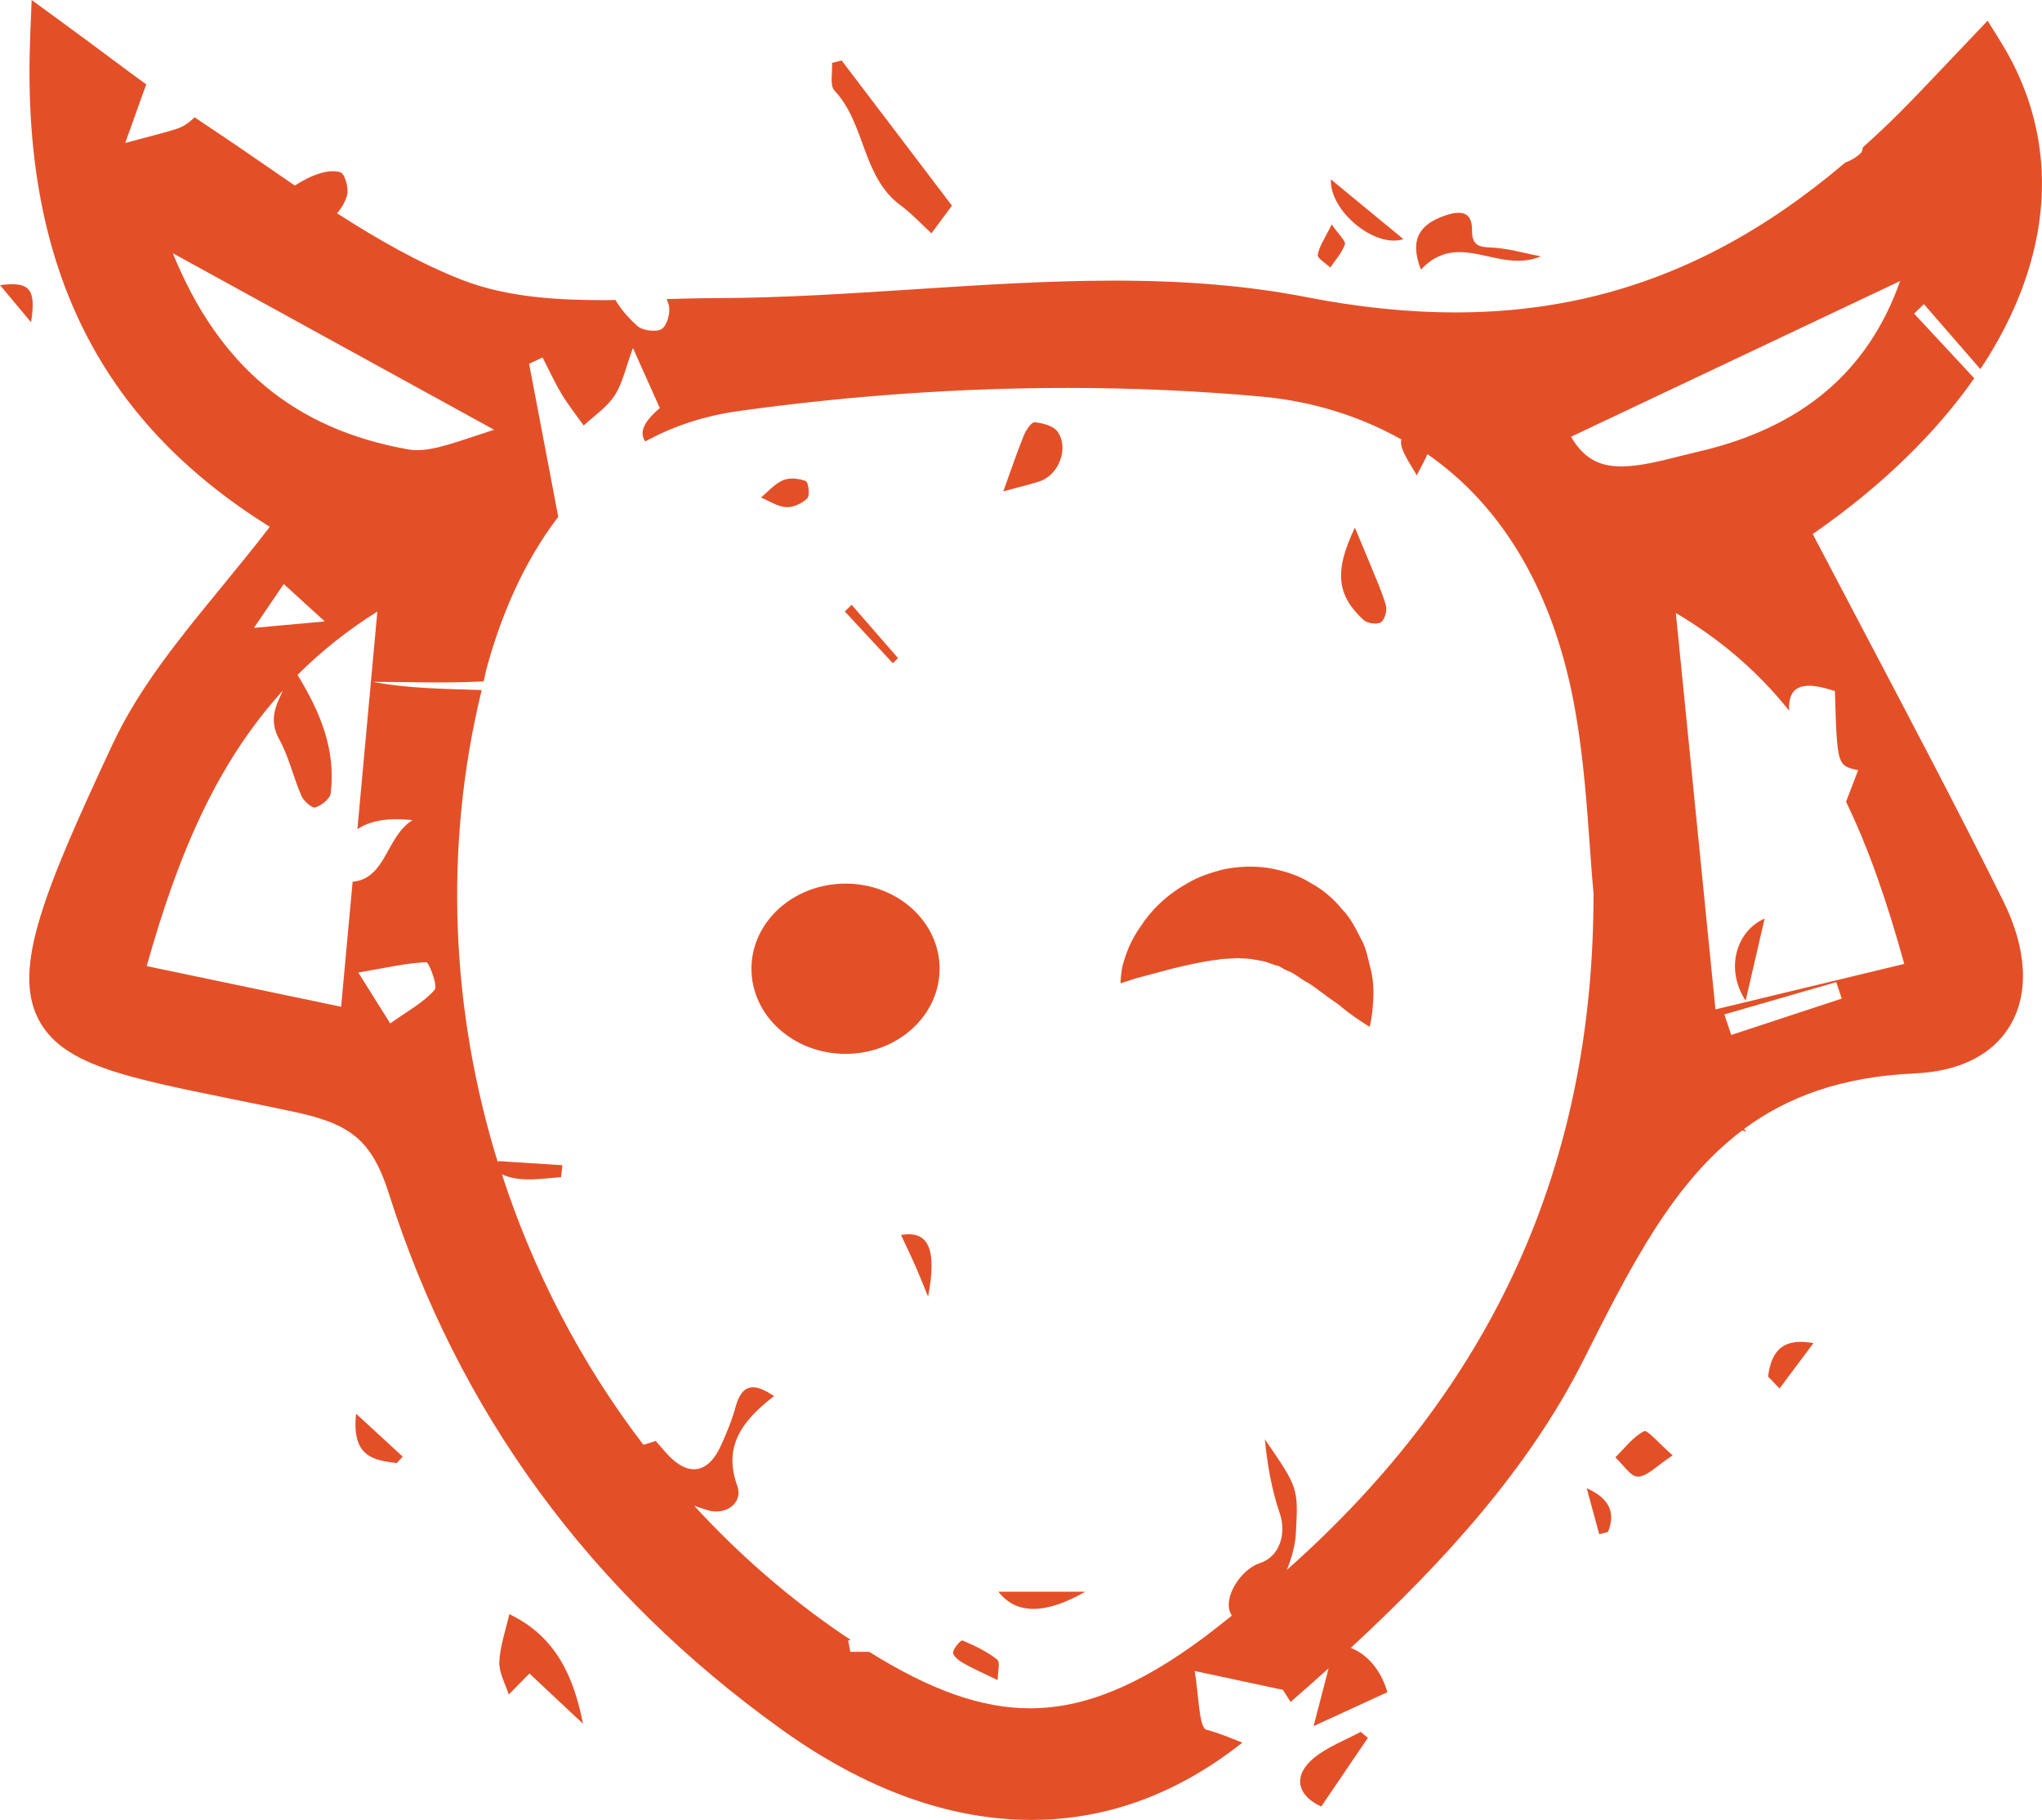
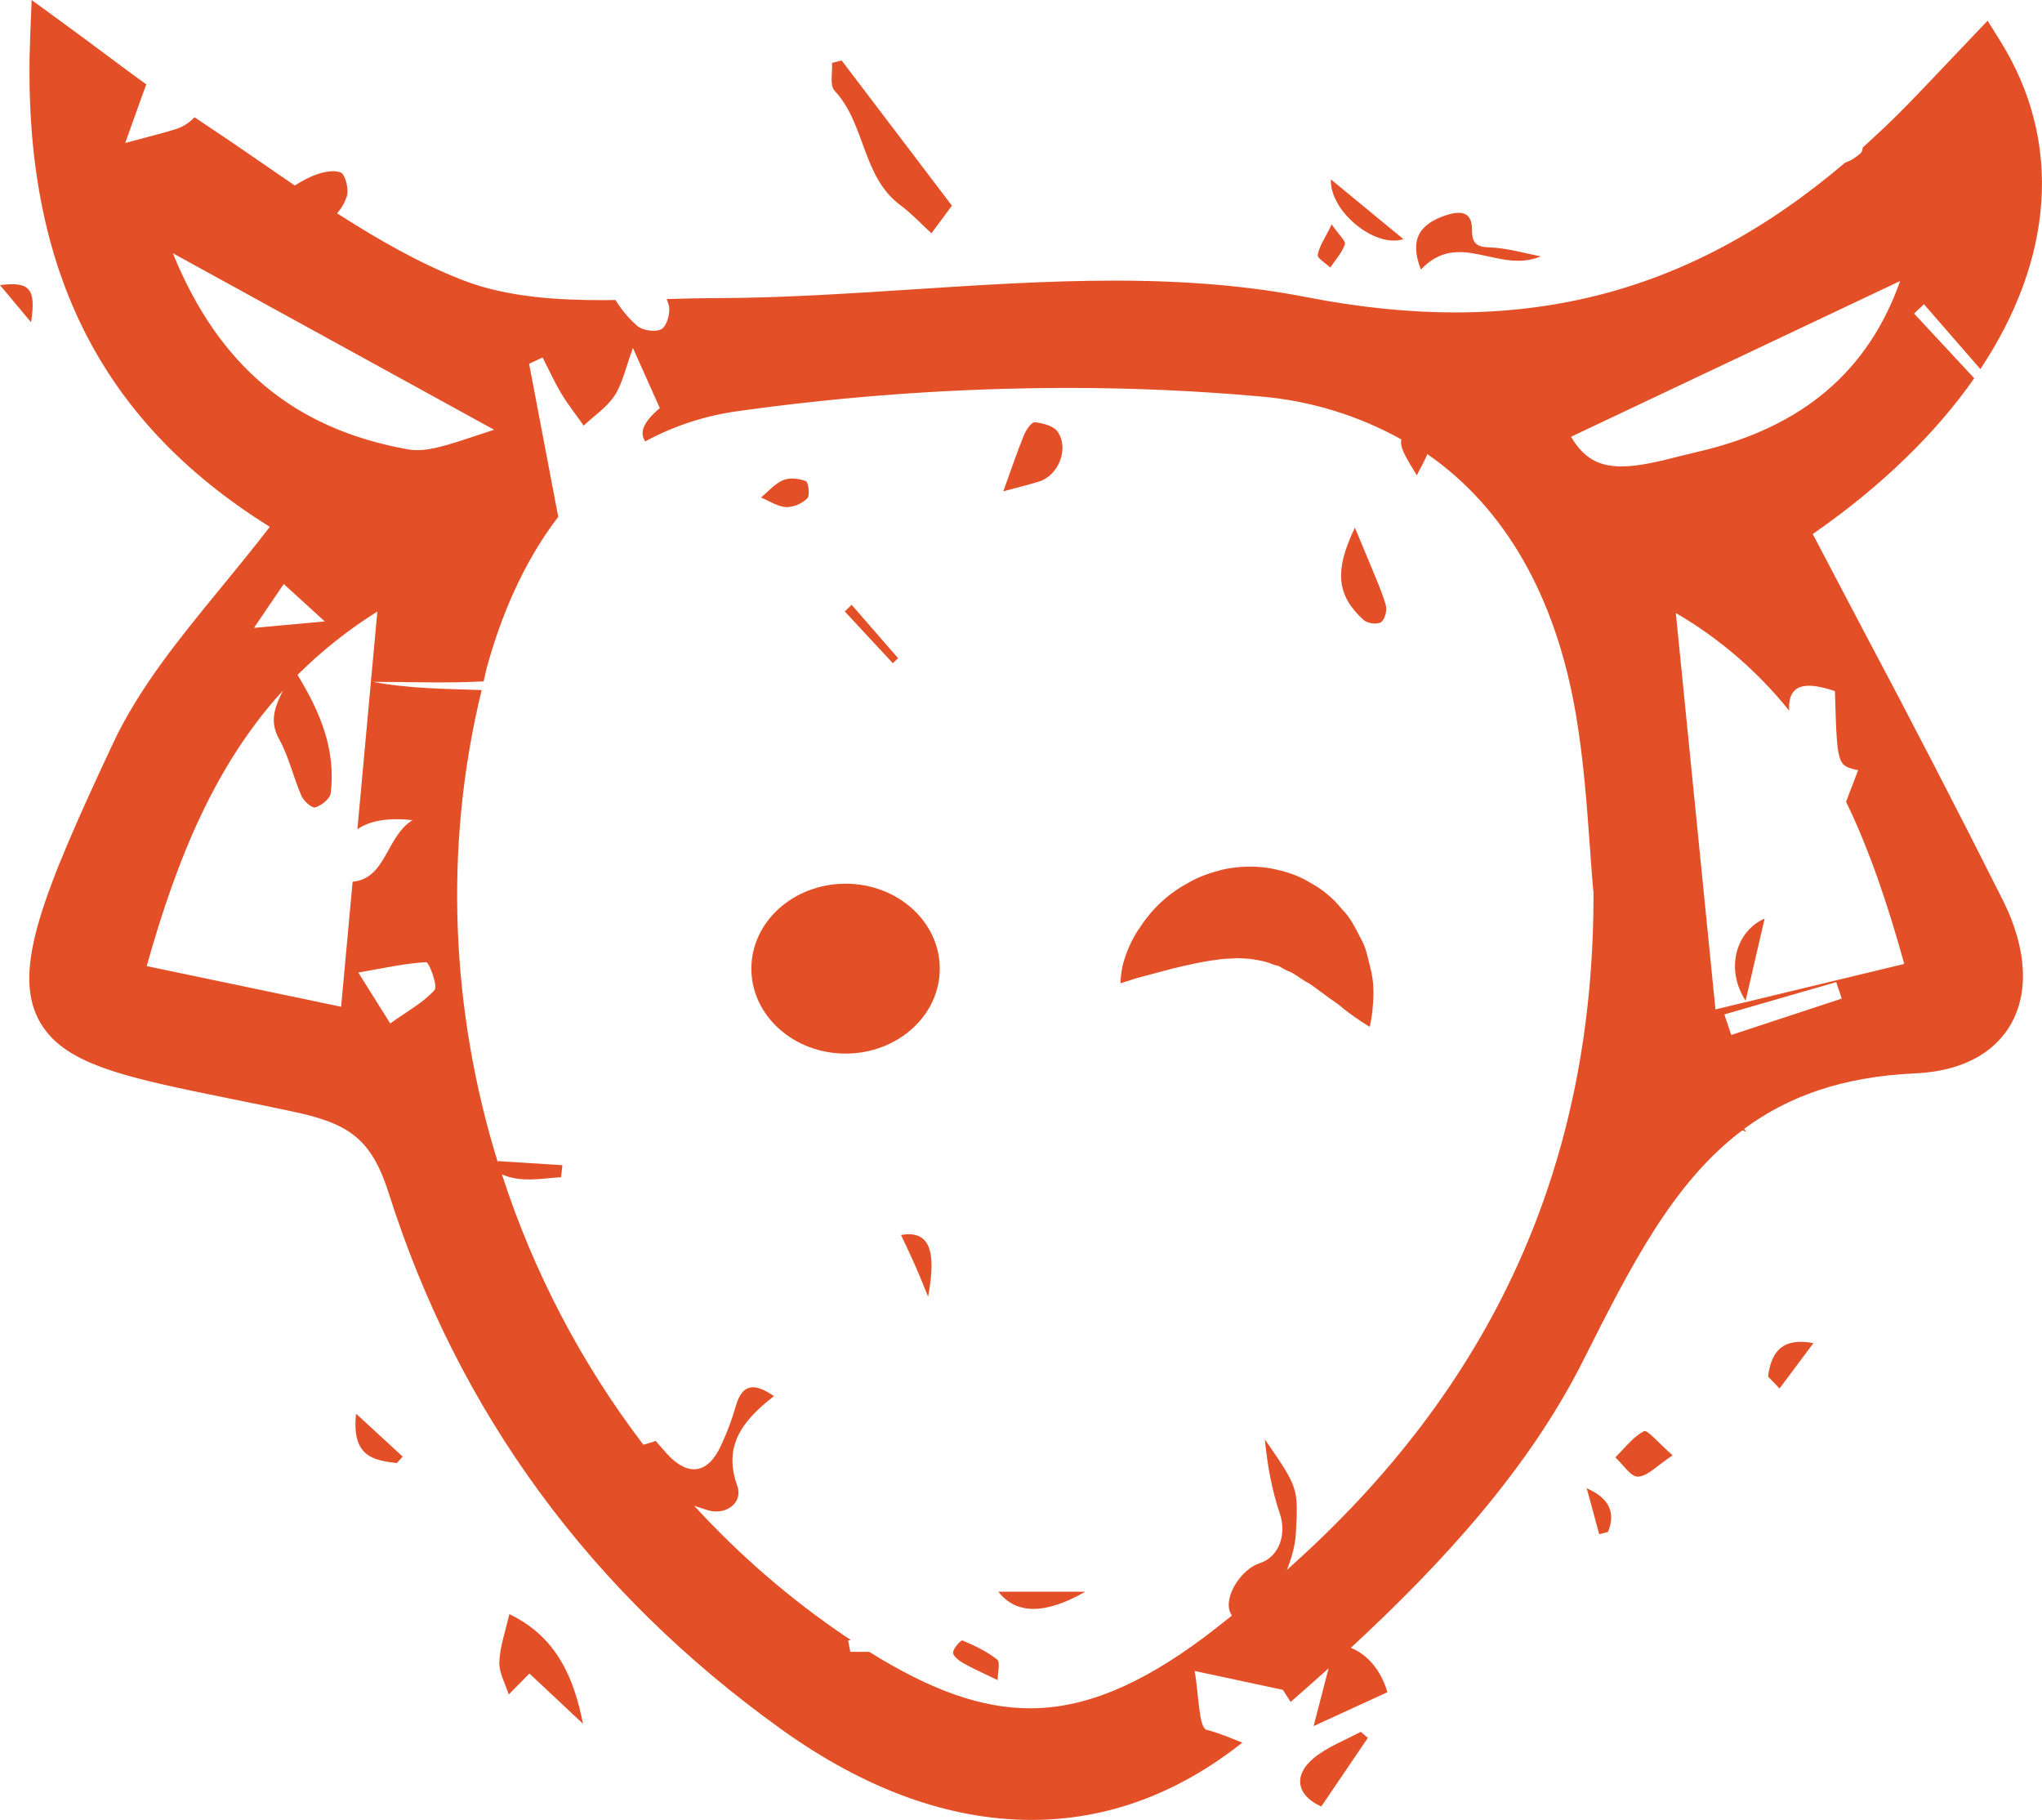
- <svg xmlns="http://www.w3.org/2000/svg" version="1.1" id="Layer_1" x="0px" y="0px" width="44px" height="39.212px" viewBox="0 0 44 39.212" enable-background="new 0 0 44 39.212" xml:space="preserve">
-   <g>
-     <path fill="#E35028" d="M40.158,13.595c-0.365-0.693-0.732-1.389-1.098-2.089c1.488-1.032,2.652-2.173,3.48-3.356   c-0.433-0.464-0.864-0.93-1.296-1.394c0.071-0.068,0.142-0.135,0.212-0.202c0.405,0.466,0.811,0.933,1.216,1.399   c1.569-2.361,1.788-4.88,0.437-7.056l-0.281-0.451l-0.873,0.918c-0.351,0.37-0.687,0.726-1.032,1.072   c-0.261,0.26-0.522,0.504-0.784,0.74c-0.006,0.053-0.018,0.097-0.041,0.119c-0.088,0.087-0.211,0.162-0.342,0.211   c-3.408,2.896-7.048,3.787-11.621,2.893c-1.215-0.237-2.563-0.353-4.123-0.353c-1.438,0-2.914,0.096-4.341,0.189   c-1.389,0.09-2.825,0.184-4.216,0.188c-0.358,0-0.723,0.011-1.089,0.02c0.013,0.042,0.031,0.082,0.043,0.124   c0.044,0.155-0.03,0.438-0.148,0.519c-0.115,0.078-0.417,0.038-0.532-0.066c-0.2-0.183-0.355-0.365-0.468-0.557   c-0.076,0-0.152,0.004-0.228,0.004c-0.968,0-2.089-0.051-3.072-0.435C9.028,5.668,8.135,5.155,7.263,4.596   c0.096-0.111,0.17-0.235,0.212-0.375C7.521,4.073,7.437,3.75,7.338,3.714C7.096,3.628,6.694,3.771,6.353,3.998   C6.071,3.806,5.79,3.613,5.513,3.421c-0.438-0.304-0.88-0.6-1.322-0.895C4.079,2.644,3.943,2.734,3.789,2.782   c-0.307,0.095-0.62,0.171-1.09,0.298C2.871,2.604,3.01,2.2,3.152,1.818C2.922,1.653,2.675,1.469,2.385,1.253   c-0.306-0.228-0.657-0.49-1.081-0.799L0.682,0L0.651,0.77C0.453,5.66,2.096,9.035,5.814,11.351   c-0.349,0.453-0.701,0.882-1.042,1.299c-0.914,1.115-1.776,2.168-2.342,3.377c-1.503,3.21-2.152,4.841-1.61,5.917   c0.498,0.988,1.82,1.257,4.221,1.744c0.381,0.077,0.792,0.16,1.23,0.253c1.222,0.257,1.723,0.563,2.107,1.772   c1.494,4.707,4.339,8.592,8.457,11.545c1.806,1.296,3.62,1.953,5.392,1.953c1.625,0,3.15-0.564,4.542-1.665   c-0.257-0.102-0.514-0.212-0.77-0.276c-0.171-0.043-0.166-0.771-0.258-1.268c0.752,0.161,1.303,0.28,1.902,0.407   c0.051,0.077,0.107,0.167,0.167,0.26c0.274-0.238,0.547-0.48,0.818-0.725c-0.122,0.469-0.234,0.902-0.323,1.245   c0.49-0.225,1.039-0.475,1.59-0.729c-0.138-0.481-0.437-0.819-0.789-0.956c2.003-1.851,3.842-3.873,5.003-6.181   c1.035-2.056,1.94-3.844,3.43-4.967c0.033,0.01,0.06,0.019,0.095,0.029c-0.022-0.025-0.035-0.037-0.056-0.06   c0.937-0.694,2.104-1.127,3.679-1.198c1.229-0.056,1.798-0.595,2.059-1.037c0.412-0.699,0.358-1.653-0.154-2.684   C42.193,17.458,41.159,15.495,40.158,13.595z M3.724,5.456l6.922,3.803c-0.125,0.04-0.243,0.08-0.357,0.118   C9.649,9.589,9.183,9.753,8.793,9.682C6.348,9.246,4.716,7.894,3.724,5.456z M6.114,12.583c0.302,0.276,0.578,0.526,0.884,0.806   c-0.354,0.032-0.808,0.073-1.526,0.139C5.789,13.061,5.946,12.83,6.114,12.583z M3.161,20.815c0.678-2.413,1.51-4.372,2.934-5.935   c-0.162,0.337-0.303,0.646-0.08,1.046c0.21,0.379,0.305,0.82,0.48,1.221c0.049,0.113,0.228,0.271,0.299,0.249   c0.133-0.041,0.317-0.187,0.332-0.306c0.112-0.924-0.211-1.724-0.715-2.549c0.5-0.497,1.064-0.954,1.72-1.365l-0.43,4.689   c0.27-0.183,0.66-0.253,1.188-0.194c-0.57,0.348-0.567,1.261-1.291,1.326L7.35,21.691L3.161,20.815z M7.721,20.954   c0.599-0.104,1.03-0.203,1.464-0.223c0.057-0.003,0.256,0.514,0.178,0.6c-0.248,0.276-0.596,0.463-0.955,0.719   C8.167,21.666,8.002,21.401,7.721,20.954z M27.728,33.825c0.107-0.262,0.183-0.543,0.195-0.792   c0.052-0.977,0.052-0.977-0.669-2.022c0.054,0.544,0.146,1.083,0.322,1.596c0.151,0.441-0.007,0.938-0.434,1.073   c-0.395,0.128-0.784,0.721-0.632,1.067c0.01,0.021,0.023,0.042,0.033,0.063c-0.202,0.158-0.399,0.318-0.609,0.475   c-1.395,1.038-2.583,1.521-3.738,1.521c0,0,0,0,0,0c-1.04,0-2.127-0.381-3.468-1.217c-0.135,0-0.271,0-0.406,0   c-0.016-0.082-0.032-0.162-0.047-0.244c0.019-0.004,0.038-0.009,0.057-0.014c-0.041-0.026-0.079-0.049-0.121-0.077   c-1.203-0.813-2.289-1.762-3.252-2.811c0.103,0.035,0.198,0.067,0.293,0.096c0.392,0.118,0.764-0.164,0.636-0.521   c-0.309-0.854,0.095-1.402,0.79-1.938c-0.427-0.293-0.689-0.273-0.828,0.232c-0.077,0.286-0.193,0.561-0.314,0.83   c-0.281,0.624-0.72,0.681-1.18,0.164c-0.08-0.092-0.159-0.182-0.228-0.261c-0.088,0.035-0.183,0.058-0.265,0.083   c-1.343-1.755-2.368-3.733-3.048-5.826c0.405,0.182,0.844,0.089,1.275,0.061c0.009-0.086,0.018-0.172,0.028-0.258   c-0.463-0.03-0.925-0.061-1.387-0.089c-0.001,0.011-0.002,0.021-0.003,0.031c-1.01-3.261-1.178-6.786-0.349-10.179   c-0.78-0.028-1.563-0.029-2.342-0.177c0.787,0,1.575,0.033,2.358-0.009c0.009,0,0.018-0.002,0.027-0.002   c0.025-0.099,0.041-0.199,0.068-0.297c0.292-1.064,0.769-2.245,1.539-3.248c-0.209-1.098-0.419-2.202-0.628-3.297   c0.097-0.045,0.193-0.091,0.29-0.136c0.135,0.261,0.256,0.531,0.407,0.782c0.144,0.238,0.318,0.458,0.479,0.685   c0.227-0.213,0.502-0.394,0.667-0.647c0.171-0.263,0.236-0.595,0.394-1.025c0.237,0.53,0.417,0.931,0.579,1.295   c-0.397,0.339-0.427,0.552-0.314,0.718c0.58-0.314,1.241-0.546,2.006-0.653c2.378-0.331,4.765-0.499,7.094-0.499   c1.411,0,2.811,0.063,4.164,0.185c1.142,0.104,2.145,0.432,3.028,0.924c-0.034,0.165,0.07,0.344,0.333,0.773   c0.104-0.195,0.18-0.339,0.229-0.455c1.664,1.153,2.767,3.057,3.199,5.604c0.168,0.986,0.239,1.988,0.303,2.872   c0.026,0.365,0.05,0.705,0.077,0.973C34.347,25.087,32.178,29.878,27.728,33.825z M33.852,9.41l7.091-3.355   c-0.688,1.948-2.111,3.153-4.33,3.672l-0.395,0.096c-0.438,0.111-0.891,0.226-1.279,0.226C34.574,10.048,34.171,9.964,33.852,9.41z    M37.304,22.299c-0.05-0.147-0.099-0.296-0.148-0.443c0.804-0.231,1.606-0.464,2.41-0.696c0.039,0.119,0.078,0.237,0.119,0.355   C38.891,21.776,38.097,22.037,37.304,22.299z M36.964,21.748l-0.854-8.54c1.001,0.591,1.79,1.29,2.442,2.104   c-0.039-0.662,0.475-0.591,0.986-0.422c0.047,1.605,0.047,1.605,0.5,1.704c-0.074,0.195-0.164,0.43-0.26,0.68   c0.496,1.024,0.891,2.184,1.254,3.494L36.964,21.748z" />
-     <path fill="#E35028" d="M19.406,4.425c0.239,0.177,0.443,0.399,0.664,0.602c0.168-0.227,0.336-0.455,0.442-0.596   c-0.841-1.107-1.609-2.118-2.377-3.129c-0.069,0.018-0.138,0.036-0.207,0.053c0.014,0.204-0.054,0.483,0.054,0.598   C18.653,2.667,18.571,3.809,19.406,4.425z" />
-     <path fill="#E35028" d="M10.975,34.778c-0.079,0.35-0.201,0.688-0.216,1.029c-0.01,0.23,0.13,0.469,0.203,0.702   c0.145-0.147,0.29-0.292,0.446-0.452c0.354,0.332,0.754,0.707,1.154,1.082C12.362,36.121,11.978,35.258,10.975,34.778z" />
-     <path fill="#E35028" d="M33.199,5.524c-0.323-0.064-0.643-0.155-0.969-0.185c-0.267-0.024-0.518,0.027-0.512-0.379   c0.006-0.405-0.244-0.428-0.568-0.32c-0.555,0.186-0.789,0.514-0.533,1.168C31.443,4.935,32.285,5.909,33.199,5.524z" />
-     <path fill="#E35028" d="M22.787,9.299c-0.089-0.125-0.319-0.184-0.492-0.201c-0.069-0.007-0.187,0.168-0.233,0.281   c-0.148,0.363-0.273,0.736-0.443,1.207c0.332-0.09,0.551-0.143,0.767-0.21C22.809,10.246,23.044,9.663,22.787,9.299z" />
-     <path fill="#E35028" d="M29.195,11.368c-0.457,0.949-0.384,1.467,0.188,1.991c0.08,0.073,0.293,0.102,0.374,0.047   c0.083-0.057,0.136-0.256,0.104-0.366c-0.086-0.303-0.221-0.591-0.338-0.885C29.436,11.943,29.347,11.733,29.195,11.368z" />
-     <path fill="#E35028" d="M28.314,37.874c-0.457,0.373-0.378,0.809,0.156,1.048c0.336-0.492,0.67-0.985,1.004-1.479   c-0.051-0.043-0.103-0.086-0.154-0.13C28.982,37.495,28.607,37.635,28.314,37.874z" />
-     <path fill="#E35028" d="M34.806,31.399c0.163,0.148,0.33,0.422,0.488,0.416c0.205-0.006,0.403-0.232,0.747-0.459   c-0.3-0.262-0.544-0.557-0.616-0.52C35.186,30.958,35.008,31.202,34.806,31.399z" />
-     <path fill="#E35028" d="M30.24,5.152c-0.539-0.444-1.014-0.834-1.563-1.287C28.648,4.547,29.625,5.354,30.24,5.152z" />
-     <path fill="#E35028" d="M37.614,21.56c0.131-0.564,0.261-1.128,0.41-1.77C37.404,20.063,37.17,20.883,37.614,21.56z" />
-     <path fill="#E35028" d="M23.386,34.294c-0.671,0-1.226,0-1.873,0C21.897,34.792,22.53,34.784,23.386,34.294z" />
-     <path fill="#E35028" d="M19.415,26.608c0.106,0.228,0.214,0.451,0.314,0.68c0.094,0.213,0.179,0.433,0.269,0.649   C20.197,26.892,19.998,26.507,19.415,26.608z" />
-     <path fill="#E35028" d="M20.738,35.344c-0.03-0.013-0.193,0.163-0.202,0.259c-0.007,0.072,0.127,0.178,0.22,0.23   c0.209,0.119,0.432,0.215,0.741,0.366c0-0.161,0.061-0.384-0.011-0.443C21.266,35.58,21,35.456,20.738,35.344z" />
-     <path fill="#E35028" d="M8.55,31.523c0.042-0.046,0.084-0.093,0.127-0.14c-0.3-0.276-0.6-0.553-1.004-0.924   C7.571,31.394,8.057,31.462,8.55,31.523z" />
-     <path fill="#E35028" d="M17.395,10.737c0.061-0.061,0.026-0.347-0.032-0.371c-0.146-0.059-0.35-0.079-0.491-0.02   c-0.181,0.078-0.323,0.248-0.475,0.373c0.178,0.074,0.356,0.196,0.541,0.208C17.091,10.936,17.284,10.847,17.395,10.737z" />
-     <path fill="#E35028" d="M38.097,29.659c0.082,0.084,0.166,0.17,0.248,0.256c0.231-0.309,0.462-0.618,0.73-0.977   C38.455,28.825,38.173,29.062,38.097,29.659z" />
-     <path fill="#E35028" d="M0,6.143c0.249,0.297,0.459,0.549,0.669,0.8C0.784,6.215,0.636,6.062,0,6.143z" />
-     <path fill="#E35028" d="M34.19,32.065c0.09,0.33,0.18,0.66,0.269,0.99c0.063-0.015,0.127-0.031,0.189-0.048   C34.808,32.62,34.705,32.29,34.19,32.065z" />
-     <path fill="#E35028" d="M19.35,14.179c-0.333-0.382-0.665-0.765-0.999-1.148c-0.049,0.047-0.099,0.095-0.148,0.143   c0.345,0.372,0.691,0.744,1.036,1.116C19.276,14.252,19.313,14.215,19.35,14.179z" />
-     <path fill="#E35028" d="M28.664,5.764c0.111-0.165,0.252-0.318,0.315-0.499c0.024-0.07-0.127-0.202-0.284-0.43   c-0.148,0.304-0.271,0.472-0.301,0.656C28.38,5.564,28.568,5.672,28.664,5.764z" />
-     <ellipse fill="#E35028" cx="18.219" cy="20.872" rx="2.027" ry="1.834" />
-     <path fill="#E35028" d="M29.324,20.224c-0.111-0.207-0.209-0.438-0.41-0.638c-0.173-0.214-0.396-0.413-0.678-0.565   c-0.26-0.166-0.593-0.267-0.908-0.321c-0.328-0.048-0.645-0.032-0.945,0.027c-0.288,0.07-0.566,0.164-0.791,0.301   c-0.467,0.256-0.797,0.596-1.012,0.929c-0.227,0.314-0.338,0.64-0.396,0.868c-0.042,0.223-0.039,0.361-0.039,0.361   s0.125-0.041,0.345-0.111c0.189-0.051,0.46-0.123,0.784-0.209c0.309-0.073,0.642-0.152,0.951-0.187   c0.156-0.03,0.302-0.021,0.438-0.036c0.134,0.011,0.258,0.006,0.369,0.033c0.115,0.016,0.223,0.037,0.34,0.08   c0.055,0.025,0.115,0.044,0.182,0.057c0.06,0.035,0.119,0.073,0.187,0.102c0.138,0.047,0.261,0.158,0.398,0.236   c0.144,0.072,0.268,0.186,0.399,0.275c0.12,0.099,0.264,0.176,0.367,0.27c0.104,0.09,0.215,0.164,0.303,0.229   c0.182,0.126,0.306,0.198,0.306,0.198s0.034-0.13,0.06-0.356c0.017-0.226,0.054-0.558-0.051-0.932   C29.474,20.646,29.443,20.43,29.324,20.224z" />
+ <svg xmlns="http://www.w3.org/2000/svg" width="44" height="39.21">
+   <g fill="#E35028">
+     <path d="M40.158 13.595c-.365-.693-.732-1.389-1.098-2.089 1.488-1.032 2.652-2.173 3.48-3.356-.433-.464-.864-.93-1.296-1.394l.212-.202 1.216 1.399c1.569-2.361 1.788-4.88.437-7.056l-.281-.451-.873.918c-.351.37-.687.726-1.032 1.072-.261.26-.522.504-.784.74-.006.053-.018.097-.041.119a.99.99 0 01-.342.211c-3.408 2.896-7.048 3.787-11.621 2.893-1.215-.237-2.563-.353-4.123-.353-1.438 0-2.914.096-4.341.189-1.389.09-2.825.184-4.216.188-.358 0-.723.011-1.089.02.013.042.031.082.043.124.044.155-.03.438-.148.519-.115.078-.417.038-.532-.066a2.444 2.444 0 01-.468-.557c-.076 0-.152.004-.228.004-.968 0-2.089-.051-3.072-.435-.933-.364-1.826-.877-2.698-1.436a1.02 1.02 0 00.212-.375c.046-.148-.038-.471-.137-.507-.242-.086-.644.057-.985.284a122.28 122.28 0 01-.84-.577c-.438-.304-.88-.6-1.322-.895a.943.943 0 01-.402.256c-.307.095-.62.171-1.09.298.172-.476.311-.88.453-1.262-.23-.165-.477-.349-.767-.565-.306-.228-.657-.49-1.081-.799L.682 0 .651.77C.453 5.66 2.096 9.035 5.814 11.351c-.349.453-.701.882-1.042 1.299-.914 1.115-1.776 2.168-2.342 3.377C.927 19.237.278 20.868.82 21.944c.498.988 1.82 1.257 4.221 1.744.381.077.792.16 1.23.253 1.222.257 1.723.563 2.107 1.772 1.494 4.707 4.339 8.592 8.457 11.545 1.806 1.296 3.62 1.953 5.392 1.953 1.625 0 3.15-.564 4.542-1.665-.257-.102-.514-.212-.77-.276-.171-.043-.166-.771-.258-1.268.752.161 1.303.28 1.902.407.051.077.107.167.167.26.274-.238.547-.48.818-.725l-.323 1.245c.49-.225 1.039-.475 1.59-.729-.138-.481-.437-.819-.789-.956 2.003-1.851 3.842-3.873 5.003-6.181 1.035-2.056 1.94-3.844 3.43-4.967l.095.029-.056-.06c.937-.694 2.104-1.127 3.679-1.198 1.229-.056 1.798-.595 2.059-1.037.412-.699.358-1.653-.154-2.684a282.635 282.635 0 00-3.004-5.811zM3.724 5.456l6.922 3.803c-.125.04-.243.08-.357.118-.64.212-1.106.376-1.496.305-2.445-.436-4.077-1.788-5.069-4.226zm2.39 7.127l.884.806-1.526.139.642-.945zm-2.953 8.232c.678-2.413 1.51-4.372 2.934-5.935-.162.337-.303.646-.08 1.046.21.379.305.82.48 1.221.049.113.228.271.299.249.133-.041.317-.187.332-.306.112-.924-.211-1.724-.715-2.549a9.805 9.805 0 011.72-1.365l-.43 4.689c.27-.183.66-.253 1.188-.194-.57.348-.567 1.261-1.291 1.326l-.248 2.694-4.189-.876zm4.56.139c.599-.104 1.03-.203 1.464-.223.057-.003.256.514.178.6-.248.276-.596.463-.955.719l-.687-1.096zm20.007 12.871c.107-.262.183-.543.195-.792.052-.977.052-.977-.669-2.022.054.544.146 1.083.322 1.596.151.441-.007.938-.434 1.073-.395.128-.784.721-.632 1.067l.033.063c-.202.158-.399.318-.609.475-1.395 1.038-2.583 1.521-3.738 1.521-1.04 0-2.127-.381-3.468-1.217h-.406l-.047-.244.057-.014c-.041-.026-.079-.049-.121-.077a18.42 18.42 0 01-3.252-2.811c.103.035.198.067.293.096.392.118.764-.164.636-.521-.309-.854.095-1.402.79-1.938-.427-.293-.689-.273-.828.232a5.574 5.574 0 01-.314.83c-.281.624-.72.681-1.18.164l-.228-.261c-.088.035-.183.058-.265.083a19.505 19.505 0 01-3.048-5.826c.405.182.844.089 1.275.061l.028-.258c-.463-.03-.925-.061-1.387-.089a3.355 3.355 0 01-.003.031c-1.01-3.261-1.178-6.786-.349-10.179-.78-.028-1.563-.029-2.342-.177.787 0 1.575.033 2.358-.009l.027-.002c.025-.099.041-.199.068-.297.292-1.064.769-2.245 1.539-3.248l-.628-3.297.29-.136c.135.261.256.531.407.782.144.238.318.458.479.685.227-.213.502-.394.667-.647.171-.263.236-.595.394-1.025l.579 1.295c-.397.339-.427.552-.314.718a5.877 5.877 0 012.006-.653 51.652 51.652 0 017.094-.499c1.411 0 2.811.063 4.164.185a7.555 7.555 0 013.028.924c-.034.165.07.344.333.773.104-.195.18-.339.229-.455 1.664 1.153 2.767 3.057 3.199 5.604.168.986.239 1.988.303 2.872.026.365.05.705.077.973.011 5.853-2.158 10.644-6.608 14.591zM33.852 9.41l7.091-3.355c-.688 1.948-2.111 3.153-4.33 3.672l-.395.096c-.438.111-.891.226-1.279.226-.365-.001-.768-.085-1.087-.639zm3.452 12.889l-.148-.443c.804-.231 1.606-.464 2.41-.696.039.119.078.237.119.355l-2.381.784zm-.34-.551l-.854-8.54a8.797 8.797 0 012.442 2.104c-.039-.662.475-.591.986-.422.047 1.605.047 1.605.5 1.704l-.26.68c.496 1.024.891 2.184 1.254 3.494l-4.068.98z" />
+     <path d="M19.406 4.425c.239.177.443.399.664.602.168-.227.336-.455.442-.596l-2.377-3.129a15.71 15.71 0 01-.207.053c.014.204-.054.483.054.598.671.714.589 1.856 1.424 2.472zM10.975 34.778c-.079.35-.201.688-.216 1.029-.01.23.13.469.203.702.145-.147.29-.292.446-.452l1.154 1.082c-.2-1.018-.584-1.881-1.587-2.361zM33.199 5.524c-.323-.064-.643-.155-.969-.185-.267-.024-.518.027-.512-.379.006-.405-.244-.428-.568-.32-.555.186-.789.514-.533 1.168.826-.873 1.668.101 2.582-.284zM22.787 9.299c-.089-.125-.319-.184-.492-.201-.069-.007-.187.168-.233.281-.148.363-.273.736-.443 1.207.332-.09.551-.143.767-.21.423-.13.658-.713.401-1.077zM29.195 11.368c-.457.949-.384 1.467.188 1.991.08.073.293.102.374.047.083-.057.136-.256.104-.366-.086-.303-.221-.591-.338-.885-.087-.212-.176-.422-.328-.787zM28.314 37.874c-.457.373-.378.809.156 1.048.336-.492.67-.985 1.004-1.479l-.154-.13c-.338.182-.713.322-1.006.561zM34.806 31.399c.163.148.33.422.488.416.205-.006.403-.232.747-.459-.3-.262-.544-.557-.616-.52-.239.122-.417.366-.619.563zM30.24 5.152l-1.563-1.287c-.029.682.948 1.489 1.563 1.287zM37.614 21.56l.41-1.77c-.62.273-.854 1.093-.41 1.77zM23.386 34.294h-1.873c.384.498 1.017.49 1.873 0zM19.415 26.608c.106.228.214.451.314.68.094.213.179.433.269.649.199-1.045 0-1.43-.583-1.329zM20.738 35.344c-.03-.013-.193.163-.202.259-.007.072.127.178.22.23.209.119.432.215.741.366 0-.161.061-.384-.011-.443-.22-.176-.486-.3-.748-.412zM8.55 31.523l.127-.14-1.004-.924c-.102.935.384 1.003.877 1.064zM17.395 10.737c.061-.061.026-.347-.032-.371-.146-.059-.35-.079-.491-.02-.181.078-.323.248-.475.373.178.074.356.196.541.208a.672.672 0 00.457-.19zM38.097 29.659l.248.256.73-.977c-.62-.113-.902.124-.978.721zM0 6.143l.669.8c.115-.728-.033-.881-.669-.8zM34.19 32.065l.269.99c.063-.015.127-.031.189-.048.16-.387.057-.717-.458-.942zM19.35 14.179l-.999-1.148-.148.143 1.036 1.116.111-.111zM28.664 5.764c.111-.165.252-.318.315-.499.024-.07-.127-.202-.284-.43-.148.304-.271.472-.301.656-.014.073.174.181.27.273z" />
+     <ellipse cx="18.22" cy="20.87" rx="2.03" ry="1.83" />
+     <path d="M29.324 20.224c-.111-.207-.209-.438-.41-.638a2.23 2.23 0 00-.678-.565c-.26-.166-.593-.267-.908-.321a2.784 2.784 0 00-.945.027c-.288.07-.566.164-.791.301a2.798 2.798 0 00-1.012.929c-.227.314-.338.64-.396.868-.042.223-.039.361-.039.361l.345-.111.784-.209c.309-.073.642-.152.951-.187.156-.03.302-.021.438-.036.134.011.258.006.369.033.115.016.223.037.34.08a.808.808 0 00.182.057c.06.035.119.073.187.102.138.047.261.158.398.236.144.072.268.186.399.275.12.099.264.176.367.27.104.09.215.164.303.229.182.126.306.198.306.198s.034-.13.06-.356c.017-.226.054-.558-.051-.932-.049-.189-.08-.405-.199-.611z" />
  </g>
</svg>
